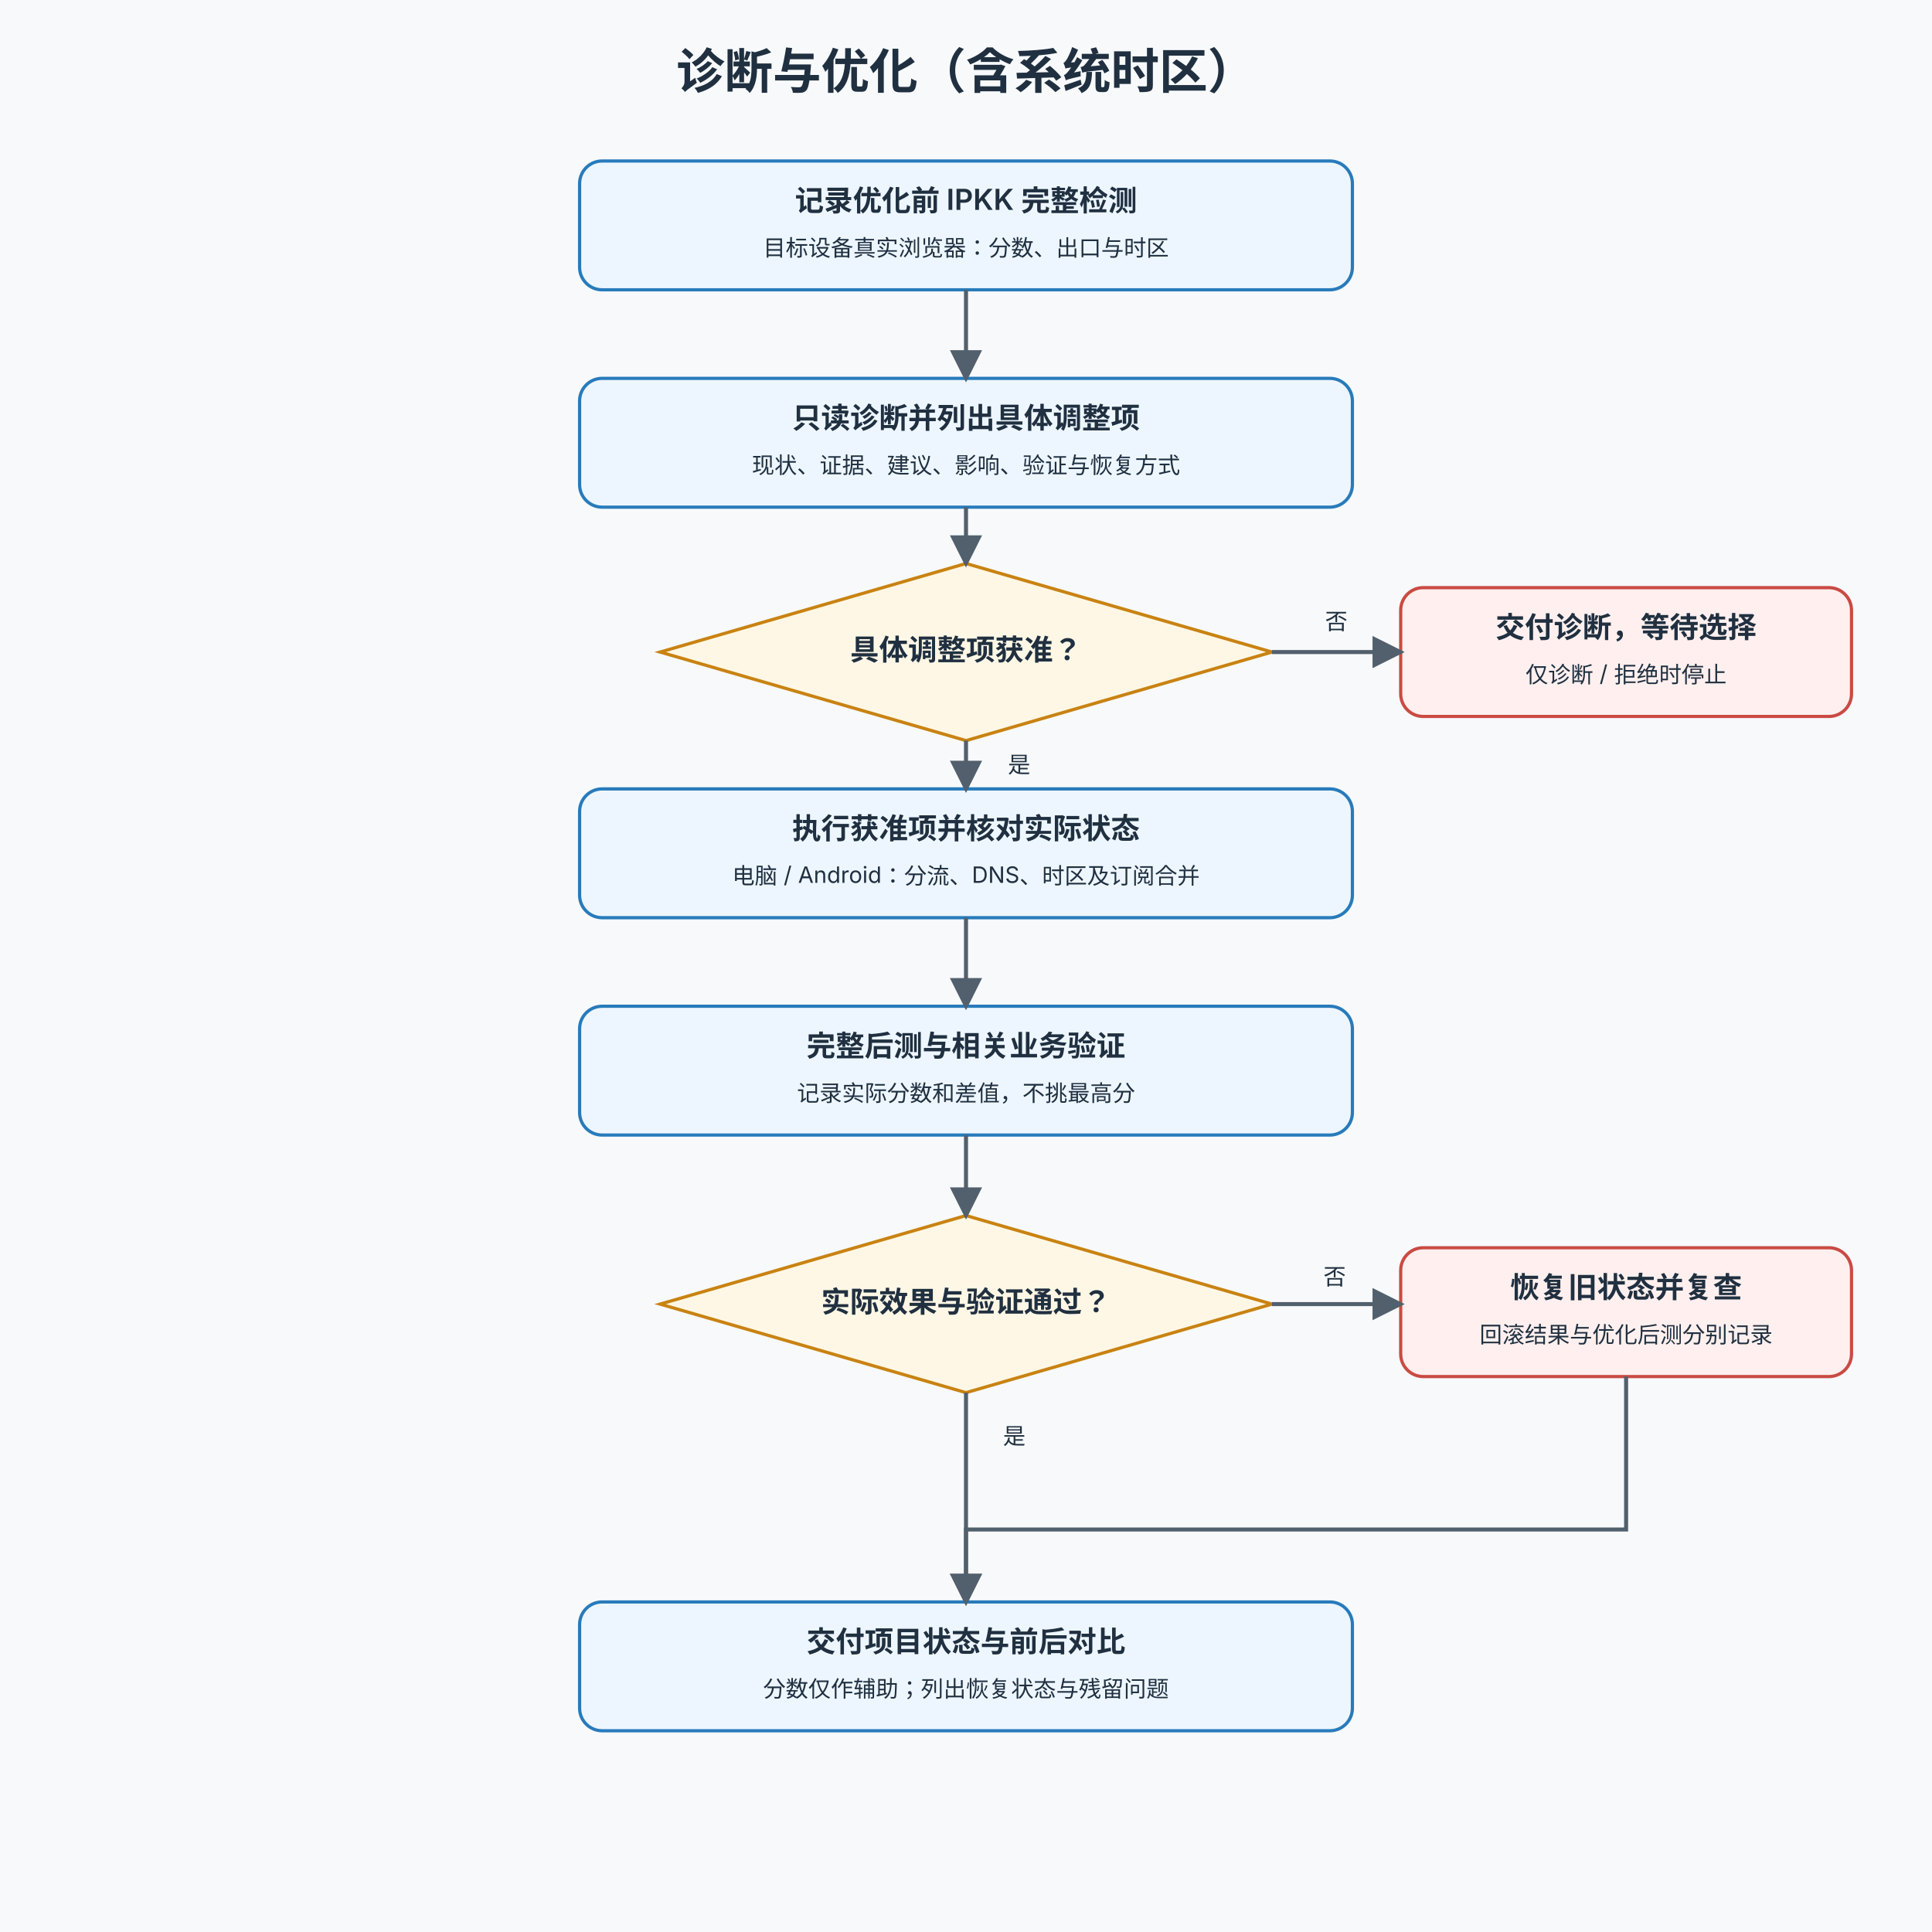
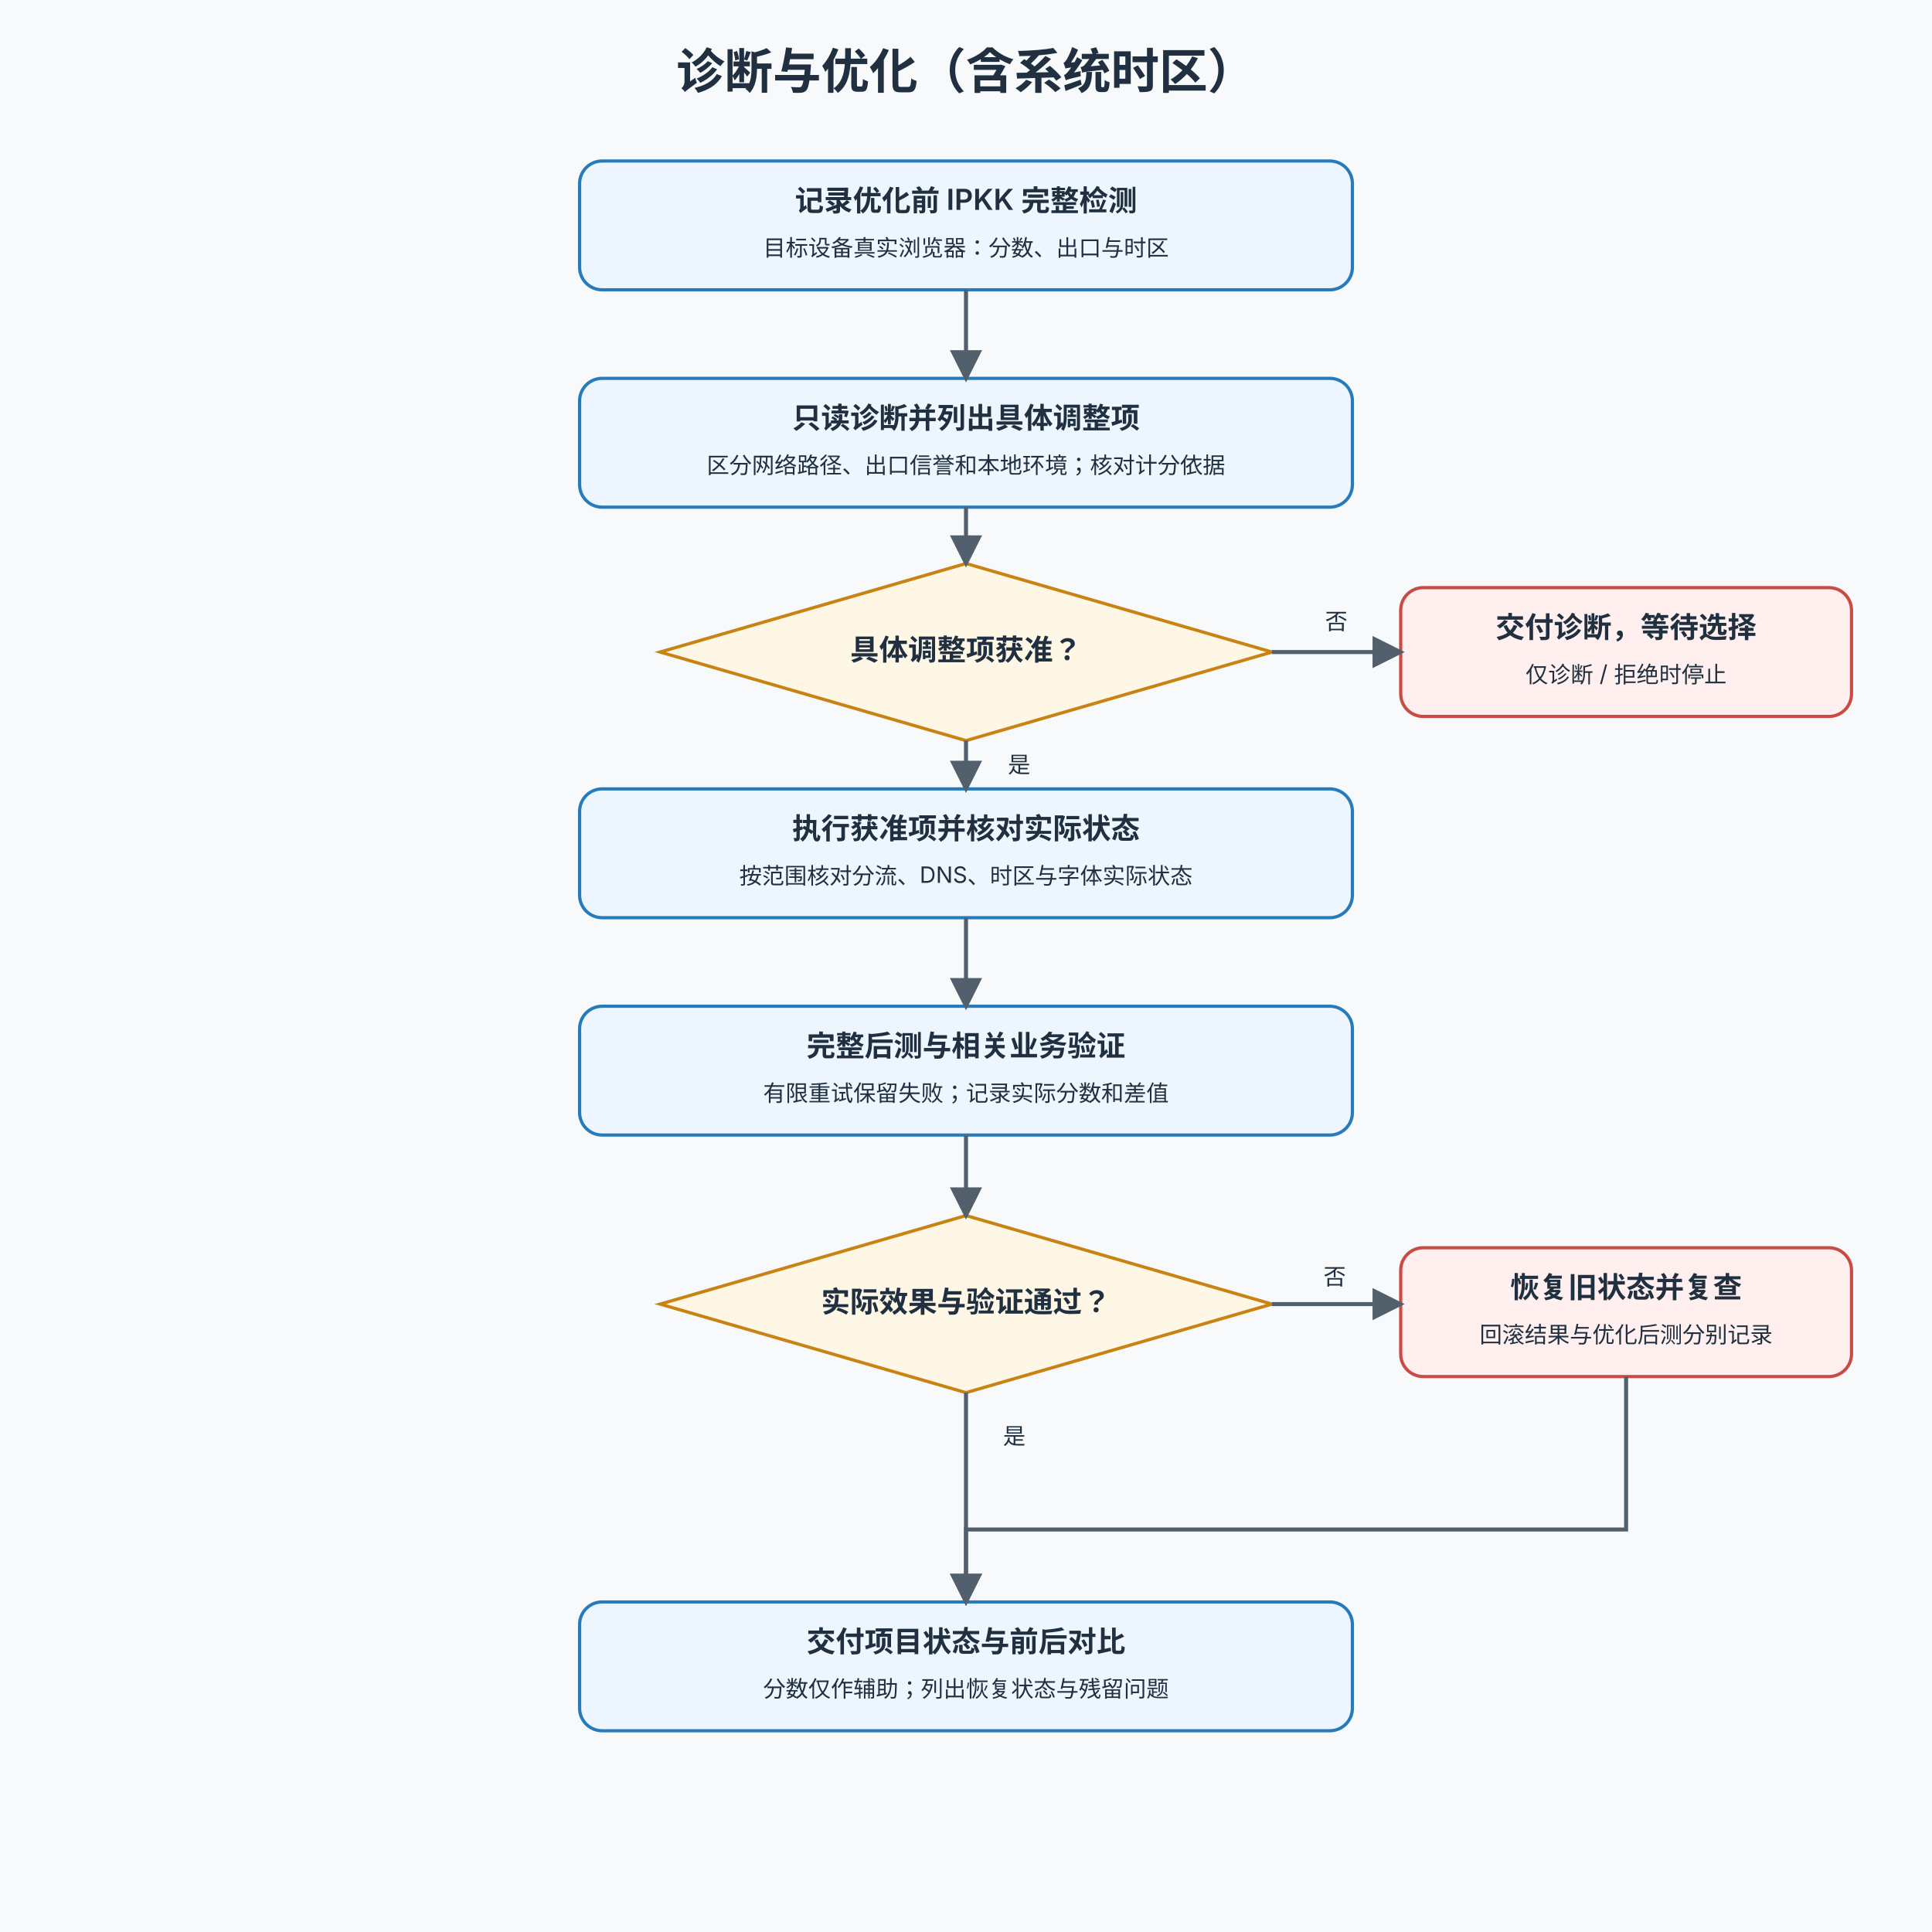
<svg xmlns="http://www.w3.org/2000/svg" width="1200" height="1200" viewBox="0 0 1200 1200" role="img">
  <defs>
    <marker id="a" markerWidth="8" markerHeight="8" refX="7" refY="4" orient="auto">
      <path d="M0 0L8 4L0 8Z" fill="#52606d" />
    </marker>
  </defs>
  <style>text{font-family:-apple-system,BlinkMacSystemFont,"PingFang SC",sans-serif;fill:#203040;text-anchor:middle}.title{font-size:30px;font-weight:700}.label{font-size:18px;font-weight:600}.note{font-size:14px}.line{fill:none;stroke:#52606d;stroke-width:2.5;marker-end:url(#a)}</style>
  <rect width="1200" height="1200" fill="#f7f9fb" />
  <text x="600" y="55" class="title">诊断与优化（含系统时区）</text>
  <rect x="360" y="100" width="480" height="80" rx="14" fill="#edf6ff" stroke="#287bbb" stroke-width="2" />
  <text x="600.0" y="131" class="label">记录优化前 IPKK 完整检测</text>
  <text x="600.0" y="159" class="note">目标设备真实浏览器：分数、出口与时区</text>
  <rect x="360" y="235" width="480" height="80" rx="14" fill="#edf6ff" stroke="#287bbb" stroke-width="2" />
  <text x="600.0" y="266" class="label">只读诊断并列出具体调整项</text>
-   <text x="600.0" y="294" class="note">现状、证据、建议、影响、验证与恢复方式</text>
+   <text x="600.0" y="294" class="note">区分网络路径、出口信誉和本地环境；核对计分依据</text>
  <rect x="360" y="490" width="480" height="80" rx="14" fill="#edf6ff" stroke="#287bbb" stroke-width="2" />
  <text x="600.0" y="521" class="label">执行获准项并核对实际状态</text>
-   <text x="600.0" y="549" class="note">电脑 / Android：分流、DNS、时区及订阅合并</text>
+   <text x="600.0" y="549" class="note">按范围核对分流、DNS、时区与字体实际状态</text>
  <rect x="360" y="625" width="480" height="80" rx="14" fill="#edf6ff" stroke="#287bbb" stroke-width="2" />
  <text x="600.0" y="656" class="label">完整后测与相关业务验证</text>
-   <text x="600.0" y="684" class="note">记录实际分数和差值，不挑最高分</text>
+   <text x="600.0" y="684" class="note">有限重试保留失败；记录实际分数和差值</text>
  <rect x="360" y="995" width="480" height="80" rx="14" fill="#edf6ff" stroke="#287bbb" stroke-width="2" />
  <text x="600.0" y="1026" class="label">交付项目状态与前后对比</text>
  <text x="600.0" y="1054" class="note">分数仅作辅助；列出恢复状态与残留问题</text>
  <polygon points="600,350 790,405 600,460 410,405" fill="#fff7e6" stroke="#c98312" stroke-width="2" />
  <text x="600" y="410" class="label">具体调整项获准？</text>
  <rect x="870" y="365" width="280" height="80" rx="14" fill="#fff0ef" stroke="#c94b43" stroke-width="2" />
  <text x="1010.0" y="396" class="label">交付诊断，等待选择</text>
  <text x="1010.0" y="424" class="note">仅诊断 / 拒绝时停止</text>
  <polygon points="600,755 790,810 600,865 410,810" fill="#fff7e6" stroke="#c98312" stroke-width="2" />
  <text x="600" y="815" class="label">实际效果与验证通过？</text>
  <rect x="870" y="775" width="280" height="80" rx="14" fill="#fff0ef" stroke="#c94b43" stroke-width="2" />
  <text x="1010.0" y="806" class="label">恢复旧状态并复查</text>
  <text x="1010.0" y="834" class="note">回滚结果与优化后测分别记录</text>
  <path d="M600 180V235" class="line" />
  <path d="M600 315V350" class="line" />
  <path d="M790 405H870" class="line" />
  <path d="M600 460V490" class="line" />
  <path d="M600 570V625" class="line" />
  <path d="M600 705V755" class="line" />
  <path d="M790 810H870" class="line" />
  <path d="M600 865V995" class="line" />
  <path d="M1010 855V950H600V995" class="line" />
  <text x="830" y="391" class="note">否</text>
  <text x="633" y="480" class="note">是</text>
  <text x="829" y="798" class="note">否</text>
  <text x="630" y="897" class="note">是</text>
</svg>
